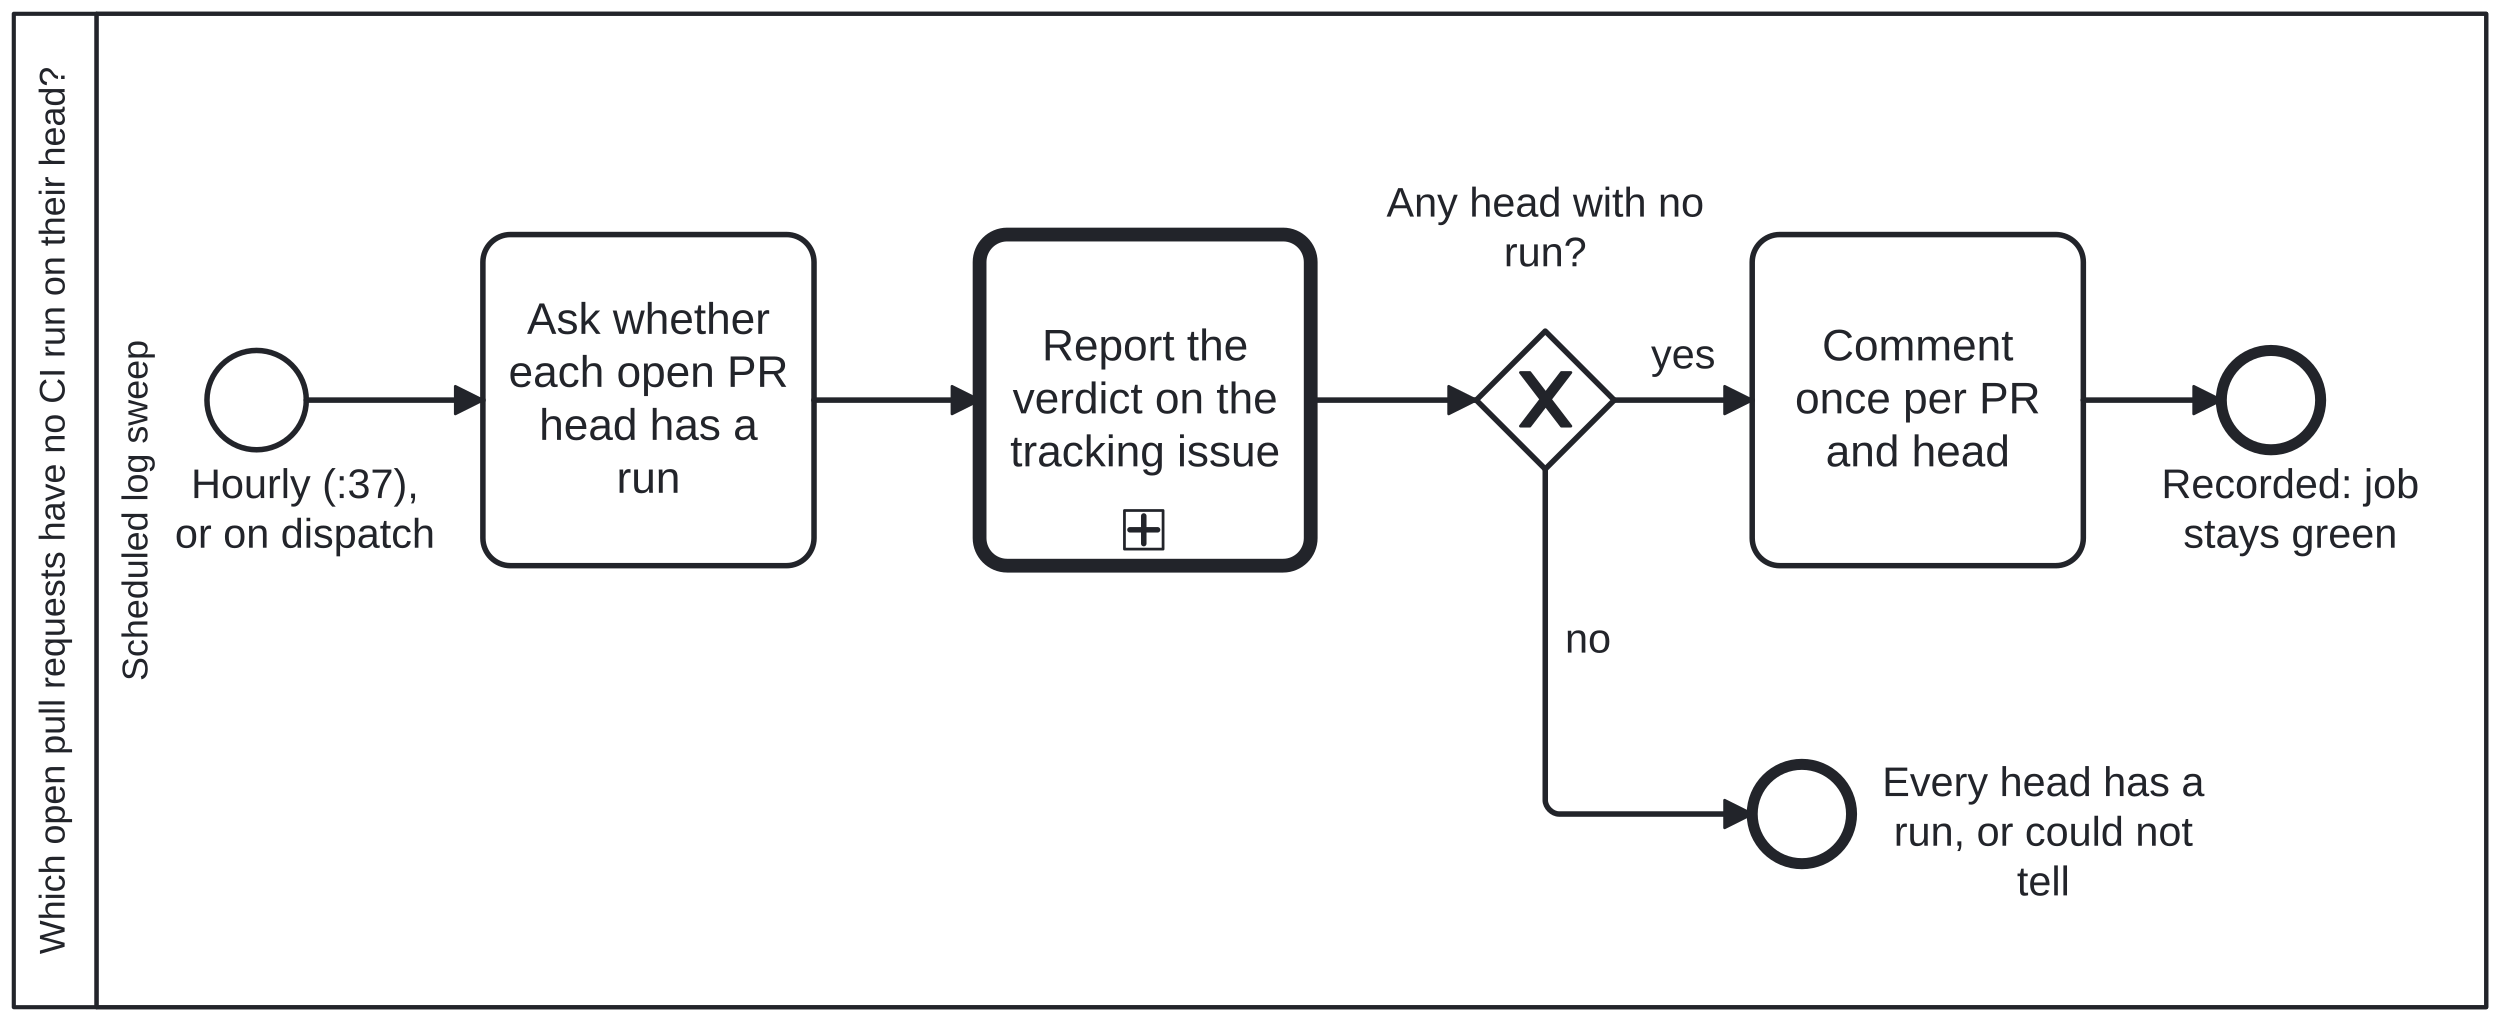
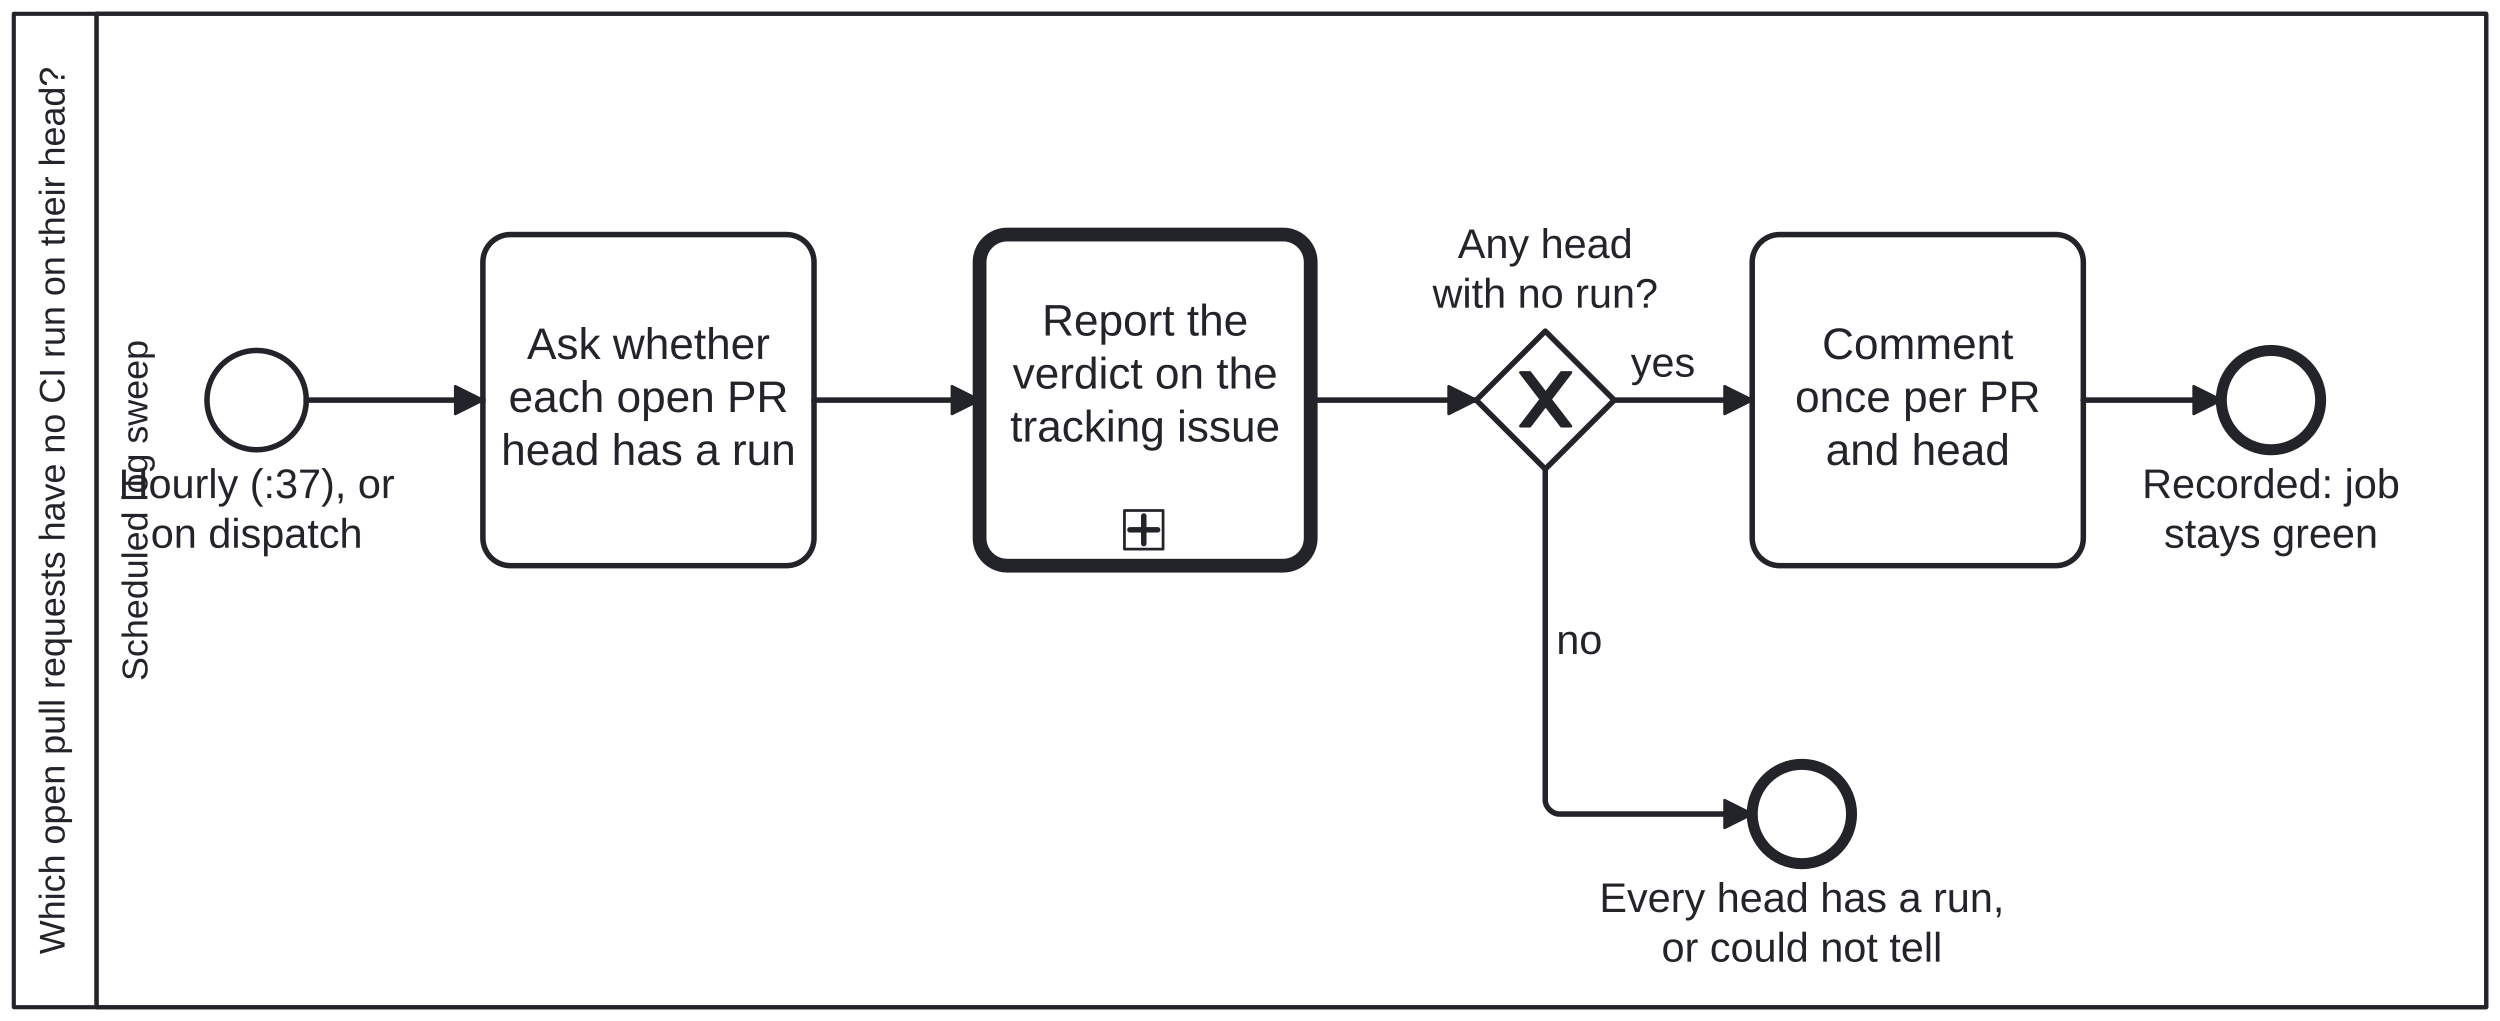
<svg xmlns="http://www.w3.org/2000/svg" width="100%" style="max-width:100%;height:auto" viewBox="55 55 906 370" version="1.1">
  <rect x="55" y="55" width="906" height="370" fill="#ffffff" />
  <g class="djs-group">
    <g class="djs-element djs-shape" data-element-id="Participant_Process_PrChecksPresent" style="display: block;" transform="matrix(1 0 0 1 60 60)">
      <g class="djs-visual">
        <rect x="0" y="0" width="896" height="360" rx="0" ry="0" style="stroke-linecap: round; stroke-linejoin: round; stroke: rgb(34, 36, 42); stroke-width: 1.5px; fill: white; fill-opacity: 0.95;" />
        <path style="fill: none; stroke-linecap: round; stroke-linejoin: round; stroke: rgb(34, 36, 42); stroke-width: 1.5px;" d="M30,0L30,360" />
        <text lineHeight="1.05" class="djs-label" transform="matrix(-1.83697e-16 -1 1 -1.83697e-16 0 360)" style="font-family: Arial, sans-serif; font-size: 13px; font-weight: normal; fill: rgb(34, 36, 42);">
          <tspan x="19.204" y="18.413">Which open pull requests have no CI run on their head?</tspan>
        </text>
      </g>
      <rect class="djs-hit djs-hit-all" x="0" y="0" width="896" height="360" style="fill: none; stroke-opacity: 0; stroke: white; stroke-width: 15px;" />
    </g>
    <g class="djs-children">
      <g class="djs-group">
        <g class="djs-element djs-shape" data-element-id="Lane_Ci" style="display: block;" transform="matrix(1 0 0 1 90 60)">
          <g class="djs-visual">
            <rect x="0" y="0" width="866" height="360" rx="0" ry="0" style="stroke-linecap: round; stroke-linejoin: round; stroke: rgb(34, 36, 42); stroke-width: 1.5px; fill: white; fill-opacity: 0.25;" />
            <text lineHeight="1.05" class="djs-label" transform="matrix(-1.83697e-16 -1 1 -1.83697e-16 0 360)" style="font-family: Arial, sans-serif; font-size: 13px; font-weight: normal; fill: rgb(34, 36, 42);">
              <tspan x="118.206" y="18.413">Scheduled log sweep</tspan>
            </text>
          </g>
          <rect class="djs-hit djs-hit-all" x="0" y="0" width="866" height="360" style="fill: none; stroke-opacity: 0; stroke: white; stroke-width: 15px;" />
        </g>
      </g>
      <g class="djs-group">
        <g class="djs-element djs-shape" data-element-id="Start_Sweep" style="display: block;" transform="matrix(1 0 0 1 130 182)">
          <g class="djs-visual">
            <circle cx="18" cy="18" r="18" style="stroke-linecap: round; stroke-linejoin: round; stroke: rgb(34, 36, 42); stroke-width: 2px; fill: white; fill-opacity: 0.95;" />
          </g>
          <rect class="djs-hit djs-hit-all" x="0" y="0" width="36" height="36" style="fill: none; stroke-opacity: 0; stroke: white; stroke-width: 15px;" />
        </g>
      </g>
      <g class="djs-group">
-         <g class="djs-element djs-shape" data-element-id="Start_Sweep_label" style="display: block;" transform="matrix(1 0 0 1 115 222)">
-           <g class="djs-visual">
-             <text lineHeight="1.2" class="djs-label" style="font-family: Arial, sans-serif; font-size: 15px; font-weight: normal; fill: rgb(34, 36, 42);">
-               <tspan x="9.239" y="13.5">Hourly (:37), </tspan>
-               <tspan x="3.387" y="31.5">or on dispatch</tspan>
-             </text>
-           </g>
-           <rect class="djs-hit djs-hit-all" x="0" y="0" width="101" height="36" style="fill: none; stroke-opacity: 0; stroke: white; stroke-width: 15px;" />
+         <g class="djs-element djs-shape" data-element-id="Start_Sweep_label" style="display: block;" transform="matrix(1 0 0 1 77.98438 222)">
+           <g class="djs-visual">
+             <text lineHeight="1.2" class="djs-label" style="font-family: Arial, sans-serif; font-size: 15px; font-weight: normal; fill: rgb(34, 36, 42);">
+               <tspan x="20.002" y="13.5">Hourly (:37), or</tspan>
+               <tspan x="31.655" y="31.5">on dispatch</tspan>
+             </text>
+           </g>
+           <rect class="djs-hit djs-hit-all" x="0" y="0" width="140.031" height="36" style="fill: none; stroke-opacity: 0; stroke: white; stroke-width: 15px;" />
        </g>
      </g>
      <g class="djs-group">
        <g class="djs-element djs-shape" data-element-id="Task_Sweep" style="display: block;" transform="matrix(1 0 0 1 230 140)">
          <g class="djs-visual">
            <rect x="0" y="0" width="120" height="120" rx="10" ry="10" style="stroke-linecap: round; stroke-linejoin: round; stroke: rgb(34, 36, 42); stroke-width: 2px; fill: white; fill-opacity: 0.95;" />
-             <text lineHeight="1.2" class="djs-label" style="font-family: Arial, sans-serif; font-size: 16px; font-weight: normal; fill: rgb(34, 36, 42);">
-               <tspan x="15.98" y="36">Ask whether </tspan>
-               <tspan x="9.297" y="55.2">each open PR </tspan>
-               <tspan x="20.41" y="74.4">head has a </tspan>
-               <tspan x="48.438" y="93.6">run</tspan>
+             <text lineHeight="1.2" class="djs-label" transform="translate(0 30.7)" style="font-family: Arial, sans-serif; font-size: 16px; font-weight: normal; fill: rgb(34, 36, 42);">
+               <tspan x="15.98" y="14.4">Ask whether</tspan>
+               <tspan x="9.297" y="33.6">each open PR</tspan>
+               <tspan x="6.625" y="52.8">head has a run</tspan>
            </text>
          </g>
          <rect class="djs-hit djs-hit-all" x="0" y="0" width="120" height="120" style="fill: none; stroke-opacity: 0; stroke: white; stroke-width: 15px;" />
        </g>
      </g>
      <g class="djs-group">
        <a class="fa-subprocess-link" href="tracked-watch.svg" target="_top">
          <g class="djs-element djs-shape" data-element-id="Call_Watch" style="display: block;" transform="matrix(1 0 0 1 410 140)">
            <g class="djs-visual">
              <rect x="0" y="0" width="120" height="120" rx="10" ry="10" style="stroke-linecap: round; stroke-linejoin: round; stroke: rgb(34, 36, 42); stroke-width: 5px; fill: white; fill-opacity: 0.95;" />
-               <text lineHeight="1.2" class="djs-label" style="font-family: Arial, sans-serif; font-size: 16px; font-weight: normal; fill: rgb(34, 36, 42);">
-                 <tspan x="22.645" y="45.6">Report the </tspan>
-                 <tspan x="11.973" y="64.8">verdict on the </tspan>
-                 <tspan x="11.09" y="84">tracking issue</tspan>
+               <text lineHeight="1.2" class="djs-label" transform="translate(0 22.2)" style="font-family: Arial, sans-serif; font-size: 16px; font-weight: normal; fill: rgb(34, 36, 42);">
+                 <tspan x="22.645" y="14.4">Report the</tspan>
+                 <tspan x="11.973" y="33.6">verdict on the</tspan>
+                 <tspan x="11.09" y="52.8">tracking issue</tspan>
              </text>
              <rect x="0" y="0" width="14" height="14" rx="0" ry="0" style="stroke-linecap: round; stroke-linejoin: round; stroke: rgb(34, 36, 42); stroke-width: 1px; fill: white;" transform="matrix(1 0 0 1 52.5 100)" />
              <path data-marker="sub-process" d="m52.5,100 m 7,2 l 0,10 m -5,-5 l 10,0" style="fill: white; stroke-linecap: round; stroke-linejoin: round; stroke: rgb(34, 36, 42); stroke-width: 2px;" />
            </g>
            <rect class="djs-hit djs-hit-all" x="0" y="0" width="120" height="120" style="fill: none; stroke-opacity: 0; stroke: white; stroke-width: 15px;" />
          </g>
        </a>
      </g>
      <g class="djs-group">
        <g class="djs-element djs-shape" data-element-id="GW_Found" style="display: block;" transform="matrix(1 0 0 1 590 175)">
          <g class="djs-visual">
            <polygon points="25,0 50,25 25,50 0,25" style="stroke-linecap: round; stroke-linejoin: round; stroke: rgb(34, 36, 42); stroke-width: 2px; fill: white; fill-opacity: 0.95;" />
            <path d="m 16,15 7.429,9.714 -7.429,9.714 3.429,0 5.714,-7.464 5.714,7.464 3.429,0 -7.429,-9.714 7.429,-9.714 -3.429,0 -5.714,7.464 -5.714,-7.464 -3.429,0 z" style="fill: rgb(34, 36, 42); stroke-linecap: round; stroke-linejoin: round; stroke: rgb(34, 36, 42); stroke-width: 1px;" />
          </g>
          <rect class="djs-hit djs-hit-all" x="0" y="0" width="50" height="50" style="fill: none; stroke-opacity: 0; stroke: white; stroke-width: 15px;" />
        </g>
      </g>
      <g class="djs-group">
-         <g class="djs-element djs-shape" data-element-id="GW_Found_label" style="display: block;" transform="matrix(1 0 0 1 557 120)">
-           <g class="djs-visual">
-             <text lineHeight="1.2" class="djs-label" style="font-family: Arial, sans-serif; font-size: 15px; font-weight: normal; fill: rgb(34, 36, 42);">
-               <tspan x="0.461" y="13.5">Any head with no</tspan>
-               <tspan x="42.989" y="31.5">run?</tspan>
-             </text>
-           </g>
-           <rect class="djs-hit djs-hit-all" x="0" y="0" width="116" height="36" style="fill: none; stroke-opacity: 0; stroke: white; stroke-width: 15px;" />
+         <g class="djs-element djs-shape" data-element-id="GW_Found_label" style="display: block;" transform="matrix(1 0 0 1 554.1406 135)">
+           <g class="djs-visual">
+             <text lineHeight="1.2" class="djs-label" style="font-family: Arial, sans-serif; font-size: 15px; font-weight: normal; fill: rgb(34, 36, 42);">
+               <tspan x="29.167" y="13.5">Any head</tspan>
+               <tspan x="20.001" y="31.5">with no run?</tspan>
+             </text>
+           </g>
+           <rect class="djs-hit djs-hit-all" x="0" y="0" width="121.719" height="36" style="fill: none; stroke-opacity: 0; stroke: white; stroke-width: 15px;" />
        </g>
      </g>
      <g class="djs-group">
        <g class="djs-element djs-shape" data-element-id="End_Done" style="display: block;" transform="matrix(1 0 0 1 690 332)">
          <g class="djs-visual">
            <circle cx="18" cy="18" r="18" style="stroke-linecap: round; stroke-linejoin: round; stroke: rgb(34, 36, 42); stroke-width: 4px; fill: white; fill-opacity: 0.95;" />
          </g>
          <rect class="djs-hit djs-hit-all" x="0" y="0" width="36" height="36" style="fill: none; stroke-opacity: 0; stroke: white; stroke-width: 15px;" />
        </g>
      </g>
      <g class="djs-group">
-         <g class="djs-element djs-shape" data-element-id="End_Done_label" style="display: block;" transform="matrix(1 0 0 1 737 330)">
-           <g class="djs-visual">
-             <text lineHeight="1.2" class="djs-label" style="font-family: Arial, sans-serif; font-size: 15px; font-weight: normal; fill: rgb(34, 36, 42);">
-               <tspan x="0.13" y="13.5">Every head has a </tspan>
-               <tspan x="4.301" y="31.5">run, or could not </tspan>
-               <tspan x="48.913" y="49.5">tell</tspan>
-             </text>
-           </g>
-           <rect class="djs-hit djs-hit-all" x="0" y="0" width="117" height="54" style="fill: none; stroke-opacity: 0; stroke: white; stroke-width: 15px;" />
+         <g class="djs-element djs-shape" data-element-id="End_Done_label" style="display: block;" transform="matrix(1 0 0 1 614.6172 372)">
+           <g class="djs-visual">
+             <text lineHeight="1.2" class="djs-label" style="font-family: Arial, sans-serif; font-size: 15px; font-weight: normal; fill: rgb(34, 36, 42);">
+               <tspan x="20.005" y="13.5">Every head has a run,</tspan>
+               <tspan x="42.52" y="31.5">or could not tell</tspan>
+             </text>
+           </g>
+           <rect class="djs-hit djs-hit-all" x="0" y="0" width="186.766" height="36" style="fill: none; stroke-opacity: 0; stroke: white; stroke-width: 15px;" />
        </g>
      </g>
      <g class="djs-group">
        <g class="djs-element djs-shape" data-element-id="Task_Comment" style="display: block;" transform="matrix(1 0 0 1 690 140)">
          <g class="djs-visual">
            <rect x="0" y="0" width="120" height="120" rx="10" ry="10" style="stroke-linecap: round; stroke-linejoin: round; stroke: rgb(34, 36, 42); stroke-width: 2px; fill: white; fill-opacity: 0.95;" />
-             <text lineHeight="1.2" class="djs-label" style="font-family: Arial, sans-serif; font-size: 16px; font-weight: normal; fill: rgb(34, 36, 42);">
-               <tspan x="25.324" y="45.6">Comment </tspan>
-               <tspan x="15.531" y="64.8">once per PR </tspan>
-               <tspan x="26.633" y="84">and head</tspan>
+             <text lineHeight="1.2" class="djs-label" transform="translate(0 30.7)" style="font-family: Arial, sans-serif; font-size: 16px; font-weight: normal; fill: rgb(34, 36, 42);">
+               <tspan x="25.324" y="14.4">Comment</tspan>
+               <tspan x="15.531" y="33.6">once per PR</tspan>
+               <tspan x="26.633" y="52.8">and head</tspan>
            </text>
          </g>
          <rect class="djs-hit djs-hit-all" x="0" y="0" width="120" height="120" style="fill: none; stroke-opacity: 0; stroke: white; stroke-width: 15px;" />
        </g>
      </g>
      <g class="djs-group">
        <g class="djs-element djs-shape" data-element-id="End_Recorded" style="display: block;" transform="matrix(1 0 0 1 860 182)">
          <g class="djs-visual">
            <circle cx="18" cy="18" r="18" style="stroke-linecap: round; stroke-linejoin: round; stroke: rgb(34, 36, 42); stroke-width: 4px; fill: white; fill-opacity: 0.95;" />
          </g>
          <rect class="djs-hit djs-hit-all" x="0" y="0" width="36" height="36" style="fill: none; stroke-opacity: 0; stroke: white; stroke-width: 15px;" />
        </g>
      </g>
      <g class="djs-group">
-         <g class="djs-element djs-shape" data-element-id="End_Recorded_label" style="display: block;" transform="matrix(1 0 0 1 838 222)">
-           <g class="djs-visual">
-             <text lineHeight="1.2" class="djs-label" style="font-family: Arial, sans-serif; font-size: 15px; font-weight: normal; fill: rgb(34, 36, 42);">
-               <tspan x="0.304" y="13.5">Recorded: job</tspan>
-               <tspan x="8.229" y="31.5">stays green</tspan>
-             </text>
-           </g>
-           <rect class="djs-hit djs-hit-all" x="0" y="0" width="94" height="36" style="fill: none; stroke-opacity: 0; stroke: white; stroke-width: 15px;" />
+         <g class="djs-element djs-shape" data-element-id="End_Recorded_label" style="display: block;" transform="matrix(1 0 0 1 811.2969 222)">
+           <g class="djs-visual">
+             <text lineHeight="1.2" class="djs-label" style="font-family: Arial, sans-serif; font-size: 15px; font-weight: normal; fill: rgb(34, 36, 42);">
+               <tspan x="20.008" y="13.5">Recorded: job</tspan>
+               <tspan x="27.932" y="31.5">stays green</tspan>
+             </text>
+           </g>
+           <rect class="djs-hit djs-hit-all" x="0" y="0" width="133.406" height="36" style="fill: none; stroke-opacity: 0; stroke: white; stroke-width: 15px;" />
        </g>
      </g>
      <g class="djs-group">
        <g class="djs-element djs-connection" data-element-id="Flow_0" style="display: block;">
          <g class="djs-visual">
            <defs>
              <marker id="bpmn-marker-1" viewBox="0 0 20 20" refX="11" refY="10" markerWidth="10" markerHeight="10" orient="auto">
                <path d="M 1 5 L 11 10 L 1 15 Z" style="stroke-linecap: round; stroke-linejoin: round; stroke: rgb(34, 36, 42); stroke-width: 1px; fill: rgb(34, 36, 42);" />
              </marker>
            </defs>
            <path data-corner-radius="5" style="fill: none; stroke-linecap: round; stroke-linejoin: round; stroke: rgb(34, 36, 42); stroke-width: 2px; marker-end: url('#bpmn-marker-1');" d="M166,200L230,200" />
          </g>
          <path d="M166,200L230,200" class="djs-hit djs-hit-stroke" style="fill: none; stroke-opacity: 0; stroke: white; stroke-width: 15px;" />
        </g>
      </g>
      <g class="djs-group">
        <g class="djs-element djs-connection" data-element-id="Flow_1" style="display: block;">
          <g class="djs-visual">
            <defs>
              <marker id="bpmn-marker-2" viewBox="0 0 20 20" refX="11" refY="10" markerWidth="10" markerHeight="10" orient="auto">
                <path d="M 1 5 L 11 10 L 1 15 Z" style="stroke-linecap: round; stroke-linejoin: round; stroke: rgb(34, 36, 42); stroke-width: 1px; fill: rgb(34, 36, 42);" />
              </marker>
            </defs>
            <path data-corner-radius="5" style="fill: none; stroke-linecap: round; stroke-linejoin: round; stroke: rgb(34, 36, 42); stroke-width: 2px; marker-end: url('#bpmn-marker-2');" d="M350,200L410,200" />
          </g>
          <path d="M350,200L410,200" class="djs-hit djs-hit-stroke" style="fill: none; stroke-opacity: 0; stroke: white; stroke-width: 15px;" />
        </g>
      </g>
      <g class="djs-group">
        <g class="djs-element djs-connection" data-element-id="Flow_2" style="display: block;">
          <g class="djs-visual">
            <defs>
              <marker id="bpmn-marker-3" viewBox="0 0 20 20" refX="11" refY="10" markerWidth="10" markerHeight="10" orient="auto">
                <path d="M 1 5 L 11 10 L 1 15 Z" style="stroke-linecap: round; stroke-linejoin: round; stroke: rgb(34, 36, 42); stroke-width: 1px; fill: rgb(34, 36, 42);" />
              </marker>
            </defs>
            <path data-corner-radius="5" style="fill: none; stroke-linecap: round; stroke-linejoin: round; stroke: rgb(34, 36, 42); stroke-width: 2px; marker-end: url('#bpmn-marker-3');" d="M530,200L590,200" />
          </g>
          <path d="M530,200L590,200" class="djs-hit djs-hit-stroke" style="fill: none; stroke-opacity: 0; stroke: white; stroke-width: 15px;" />
        </g>
      </g>
      <g class="djs-group">
        <g class="djs-element djs-connection" data-element-id="Flow_3" style="display: block;">
          <g class="djs-visual">
            <defs>
              <marker id="bpmn-marker-4" viewBox="0 0 20 20" refX="11" refY="10" markerWidth="10" markerHeight="10" orient="auto">
                <path d="M 1 5 L 11 10 L 1 15 Z" style="stroke-linecap: round; stroke-linejoin: round; stroke: rgb(34, 36, 42); stroke-width: 1px; fill: rgb(34, 36, 42);" />
              </marker>
            </defs>
            <path data-corner-radius="5" style="fill: none; stroke-linecap: round; stroke-linejoin: round; stroke: rgb(34, 36, 42); stroke-width: 2px; marker-end: url('#bpmn-marker-4');" d="M640,200L690,200" />
          </g>
          <path d="M640,200L690,200" class="djs-hit djs-hit-stroke" style="fill: none; stroke-opacity: 0; stroke: white; stroke-width: 15px;" />
        </g>
      </g>
      <g class="djs-group">
-         <g class="djs-element djs-shape" data-element-id="Flow_3_label" style="display: block;" transform="matrix(1 0 0 1 653 175)">
-           <g class="djs-visual">
-             <text lineHeight="1.2" class="djs-label" style="font-family: Arial, sans-serif; font-size: 15px; font-weight: normal; fill: rgb(34, 36, 42);">
-               <tspan x="0.329" y="13.5">yes</tspan>
-             </text>
-           </g>
-           <rect class="djs-hit djs-hit-all" x="0" y="0" width="24" height="18" style="fill: none; stroke-opacity: 0; stroke: white; stroke-width: 15px;" />
+         <g class="djs-element djs-shape" data-element-id="Flow_3_label" style="display: block;" transform="matrix(1 0 0 1 626 178)">
+           <g class="djs-visual">
+             <text lineHeight="1.2" class="djs-label" style="font-family: Arial, sans-serif; font-size: 15px; font-weight: normal; fill: rgb(34, 36, 42);">
+               <tspan x="20.001" y="13.5">yes</tspan>
+             </text>
+           </g>
+           <rect class="djs-hit djs-hit-all" x="0" y="0" width="63.344" height="18" style="fill: none; stroke-opacity: 0; stroke: white; stroke-width: 15px;" />
        </g>
      </g>
      <g class="djs-group">
        <g class="djs-element djs-connection" data-element-id="Flow_4" style="display: block;">
          <g class="djs-visual">
            <defs>
              <marker id="bpmn-marker-5" viewBox="0 0 20 20" refX="11" refY="10" markerWidth="10" markerHeight="10" orient="auto">
                <path d="M 1 5 L 11 10 L 1 15 Z" style="stroke-linecap: round; stroke-linejoin: round; stroke: rgb(34, 36, 42); stroke-width: 1px; fill: rgb(34, 36, 42);" />
              </marker>
            </defs>
            <path data-corner-radius="5" style="fill: none; stroke-linecap: round; stroke-linejoin: round; stroke: rgb(34, 36, 42); stroke-width: 2px; marker-end: url('#bpmn-marker-5');" d="M615,225L615,345C615,347.5,617.5,350,620,350L690,350" />
          </g>
          <path d="M615,225L615,350L690,350" class="djs-hit djs-hit-stroke" style="fill: none; stroke-opacity: 0; stroke: white; stroke-width: 15px;" />
        </g>
      </g>
      <g class="djs-group">
-         <g class="djs-element djs-shape" data-element-id="Flow_4_label" style="display: block;" transform="matrix(1 0 0 1 622 278)">
-           <g class="djs-visual">
-             <text lineHeight="1.2" class="djs-label" style="font-family: Arial, sans-serif; font-size: 15px; font-weight: normal; fill: rgb(34, 36, 42);">
-               <tspan x="0.158" y="13.5">no</tspan>
-             </text>
-           </g>
-           <rect class="djs-hit djs-hit-all" x="0" y="0" width="17" height="18" style="fill: none; stroke-opacity: 0; stroke: white; stroke-width: 15px;" />
+         <g class="djs-element djs-shape" data-element-id="Flow_4_label" style="display: block;" transform="matrix(1 0 0 1 599 278.5)">
+           <g class="djs-visual">
+             <text lineHeight="1.2" class="djs-label" style="font-family: Arial, sans-serif; font-size: 15px; font-weight: normal; fill: rgb(34, 36, 42);">
+               <tspan x="20.001" y="13.5">no</tspan>
+             </text>
+           </g>
+           <rect class="djs-hit djs-hit-all" x="0" y="0" width="56.688" height="18" style="fill: none; stroke-opacity: 0; stroke: white; stroke-width: 15px;" />
        </g>
      </g>
      <g class="djs-group">
        <g class="djs-element djs-connection" data-element-id="Flow_5" style="display: block;">
          <g class="djs-visual">
            <defs>
              <marker id="bpmn-marker-6" viewBox="0 0 20 20" refX="11" refY="10" markerWidth="10" markerHeight="10" orient="auto">
                <path d="M 1 5 L 11 10 L 1 15 Z" style="stroke-linecap: round; stroke-linejoin: round; stroke: rgb(34, 36, 42); stroke-width: 1px; fill: rgb(34, 36, 42);" />
              </marker>
            </defs>
            <path data-corner-radius="5" style="fill: none; stroke-linecap: round; stroke-linejoin: round; stroke: rgb(34, 36, 42); stroke-width: 2px; marker-end: url('#bpmn-marker-6');" d="M810,200L860,200" />
          </g>
          <path d="M810,200L860,200" class="djs-hit djs-hit-stroke" style="fill: none; stroke-opacity: 0; stroke: white; stroke-width: 15px;" />
        </g>
      </g>
    </g>
  </g>
</svg>
